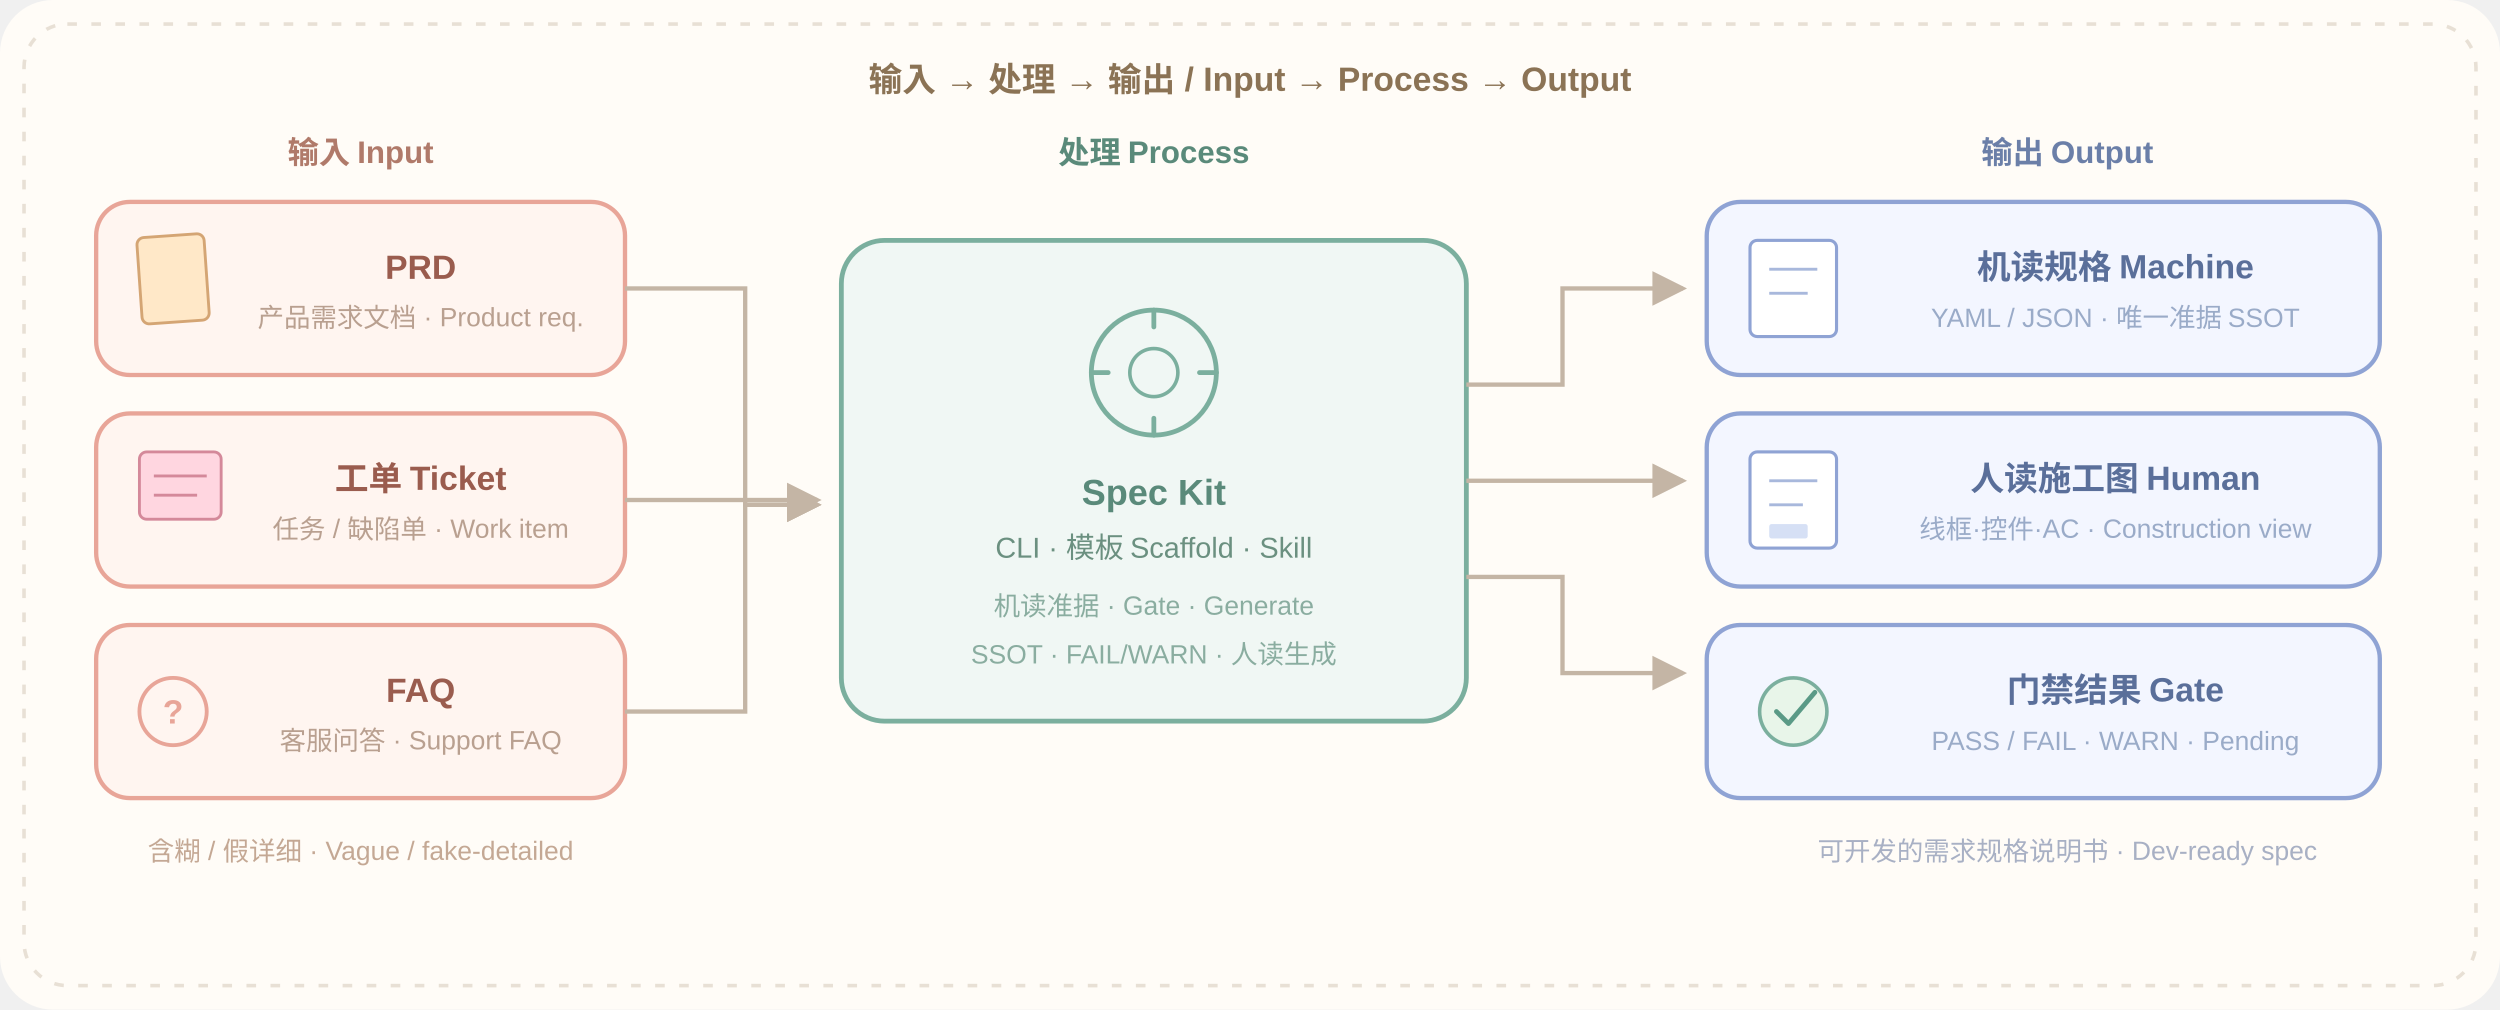
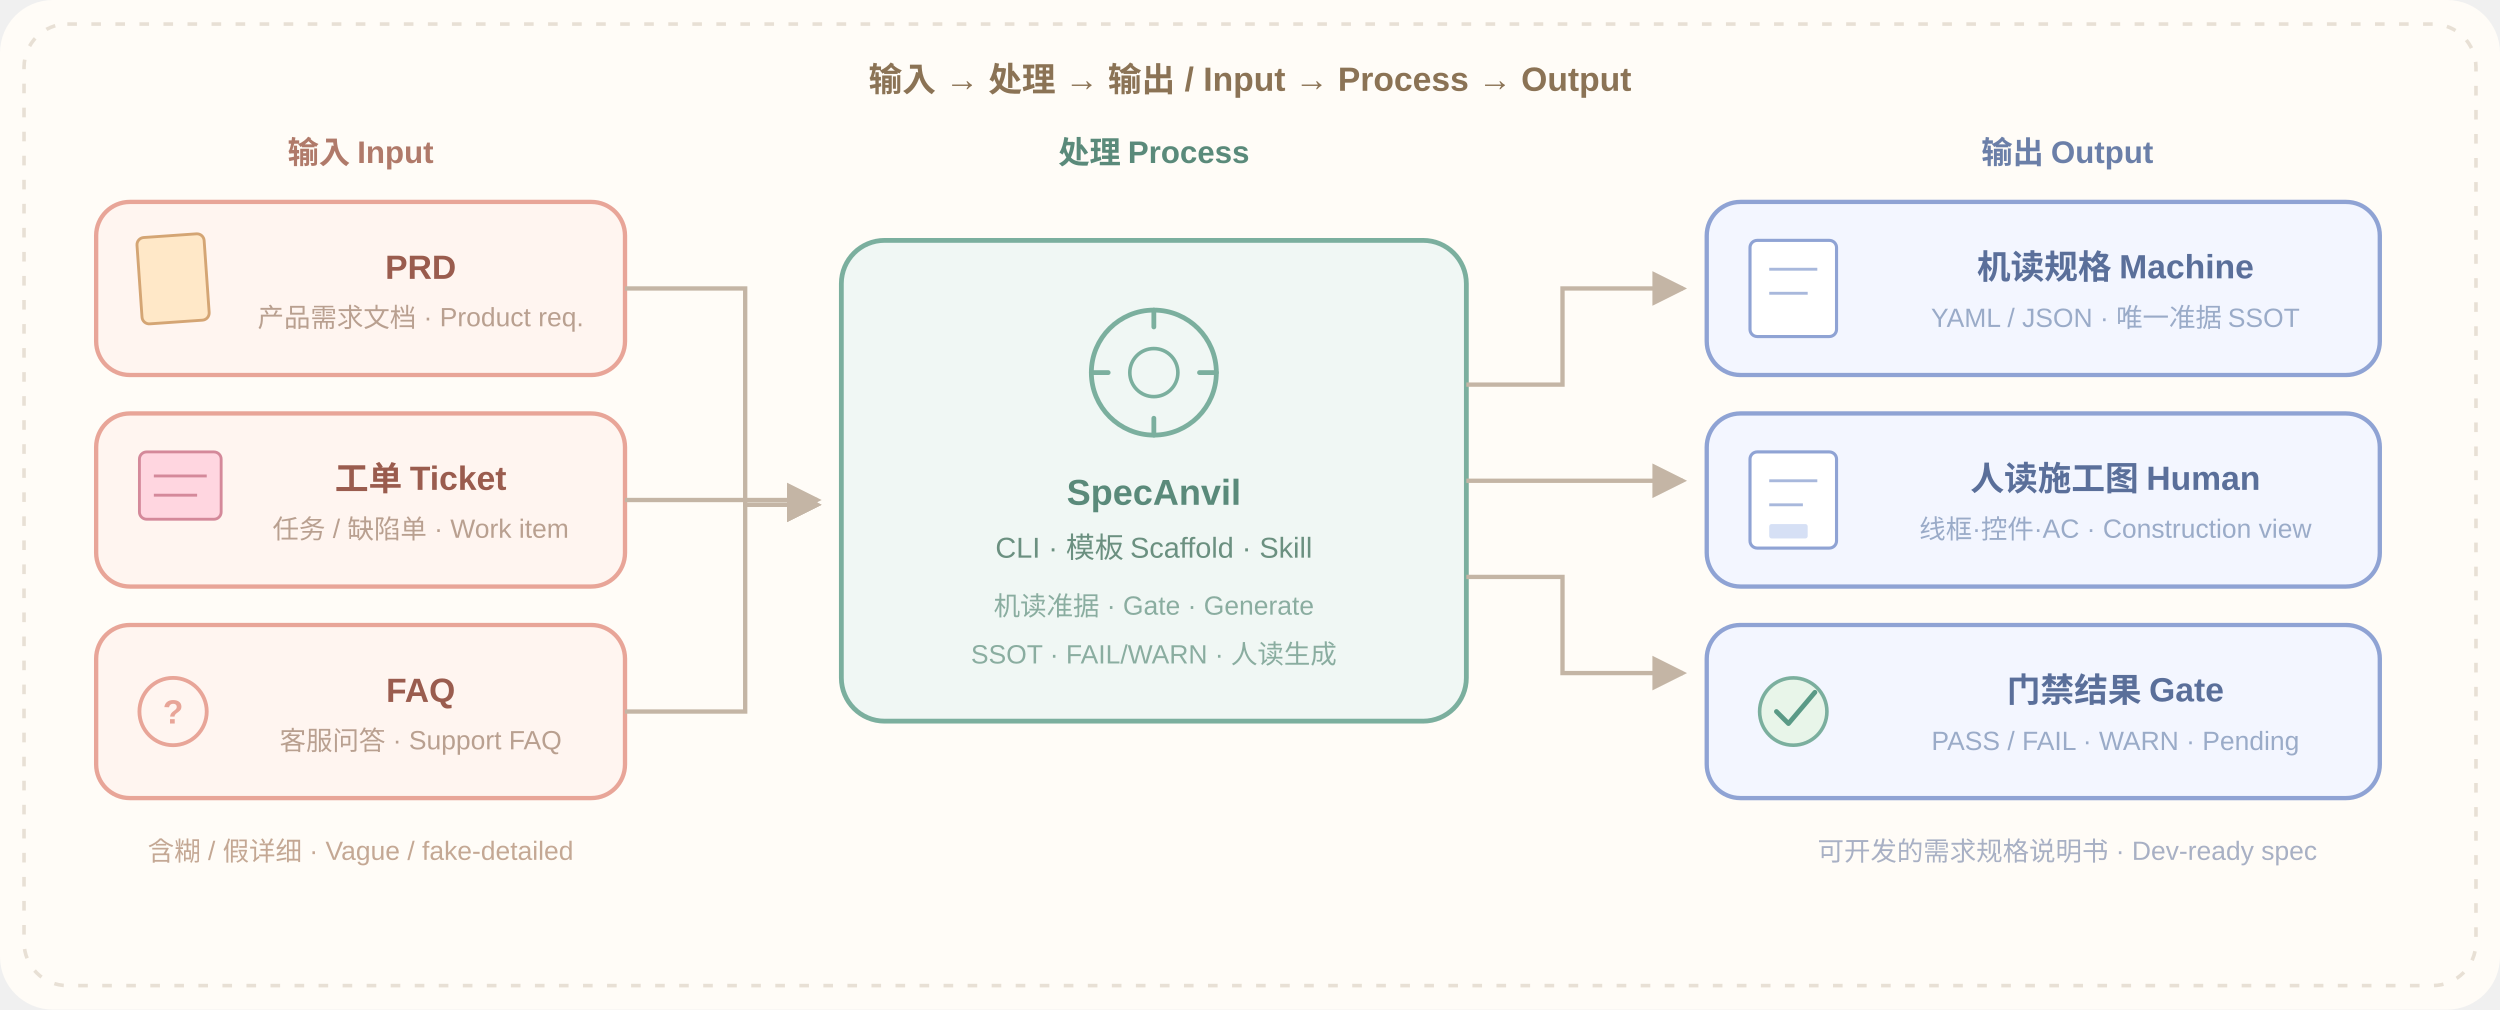
<svg xmlns="http://www.w3.org/2000/svg" viewBox="0 0 1040 420" width="1040" height="420" role="img" aria-label="Input Process Output bilingual">
  <defs>
    <style>
      .t { font-family: "Hiragino Maru Gothic ProN", "Yu Gothic", "PingFang SC", "Helvetica Neue", Arial, sans-serif; }
    </style>
    <marker id="arr" markerWidth="8" markerHeight="8" refX="7" refY="4" orient="auto">
      <path d="M0,0 L8,4 L0,8 Z" fill="#C4B5A5" />
    </marker>
  </defs>
  <rect width="1040" height="420" rx="22" fill="#FFFCF7" />
  <rect x="10" y="10" width="1020" height="400" rx="18" fill="none" stroke="#E8E0D5" stroke-width="1.5" stroke-dasharray="4 6" />
  <text x="520" y="38" text-anchor="middle" class="t" fill="#8B7355" font-size="14" font-weight="700">输入 → 处理 → 输出  /  Input → Process → Output</text>
  <text x="150" y="68" text-anchor="middle" class="t" fill="#B07A6A" font-size="13" font-weight="700">输入 Input</text>
  <rect x="40" y="84" width="220" height="72" rx="14" fill="#FFF5F0" stroke="#E8A598" stroke-width="1.8" />
  <rect x="58" y="98" width="28" height="36" rx="3" fill="#FFE8C8" stroke="#D4A574" stroke-width="1.2" transform="rotate(-4 72 116)" />
  <text x="175" y="116" text-anchor="middle" class="t" fill="#9A5C4E" font-size="14" font-weight="700">PRD</text>
  <text x="175" y="136" text-anchor="middle" class="t" fill="#B9A090" font-size="11">产品需求文档 · Product req.</text>
  <rect x="40" y="172" width="220" height="72" rx="14" fill="#FFF5F0" stroke="#E8A598" stroke-width="1.8" />
  <rect x="58" y="188" width="34" height="28" rx="3" fill="#FFD6E0" stroke="#D4899A" stroke-width="1.2" />
  <line x1="64" y1="198" x2="86" y2="198" stroke="#D4899A" stroke-width="1.2" />
  <line x1="64" y1="206" x2="82" y2="206" stroke="#D4899A" stroke-width="1.2" />
  <text x="175" y="204" text-anchor="middle" class="t" fill="#9A5C4E" font-size="14" font-weight="700">工单 Ticket</text>
  <text x="175" y="224" text-anchor="middle" class="t" fill="#B9A090" font-size="11">任务 / 缺陷单 · Work item</text>
  <rect x="40" y="260" width="220" height="72" rx="14" fill="#FFF5F0" stroke="#E8A598" stroke-width="1.8" />
  <circle cx="72" cy="296" r="14" fill="none" stroke="#E8A598" stroke-width="1.6" />
  <text x="72" y="301" text-anchor="middle" class="t" fill="#E8A598" font-size="14" font-weight="700">?</text>
  <text x="175" y="292" text-anchor="middle" class="t" fill="#9A5C4E" font-size="14" font-weight="700">FAQ</text>
  <text x="175" y="312" text-anchor="middle" class="t" fill="#B9A090" font-size="11">客服问答 · Support FAQ</text>
  <text x="150" y="358" text-anchor="middle" class="t" fill="#C4A894" font-size="11">含糊 / 假详细 · Vague / fake-detailed</text>
  <path d="M260 120 H310 V210 H340" fill="none" stroke="#C4B5A5" stroke-width="1.8" marker-end="url(#arr)" />
  <path d="M260 208 H340" fill="none" stroke="#C4B5A5" stroke-width="1.8" marker-end="url(#arr)" />
  <path d="M260 296 H310 V210 H340" fill="none" stroke="#C4B5A5" stroke-width="1.8" marker-end="url(#arr)" />
  <text x="480" y="68" text-anchor="middle" class="t" fill="#5A8A7A" font-size="13" font-weight="700">处理 Process</text>
  <rect x="350" y="100" width="260" height="200" rx="18" fill="#F0F7F4" stroke="#7BAF9E" stroke-width="2" />
  <circle cx="480" cy="155" r="26" fill="none" stroke="#7BAF9E" stroke-width="2" />
  <circle cx="480" cy="155" r="10" fill="none" stroke="#7BAF9E" stroke-width="1.5" />
  <line x1="480" y1="129" x2="480" y2="136" stroke="#7BAF9E" stroke-width="2" stroke-linecap="round" />
  <line x1="480" y1="174" x2="480" y2="181" stroke="#7BAF9E" stroke-width="2" stroke-linecap="round" />
  <line x1="454" y1="155" x2="461" y2="155" stroke="#7BAF9E" stroke-width="2" stroke-linecap="round" />
  <line x1="499" y1="155" x2="506" y2="155" stroke="#7BAF9E" stroke-width="2" stroke-linecap="round" />
-   <text x="480" y="210" text-anchor="middle" class="t" fill="#5A8A7A" font-size="15" font-weight="700">Spec Kit</text>
+   <text x="480" y="210" text-anchor="middle" class="t" fill="#5A8A7A" font-size="15" font-weight="700">SpecAnvil</text>
  <text x="480" y="232" text-anchor="middle" class="t" fill="#6B9080" font-size="12">CLI · 模板 Scaffold · Skill</text>
  <text x="480" y="256" text-anchor="middle" class="t" fill="#8AADA0" font-size="11">机读准据 · Gate · Generate</text>
  <text x="480" y="276" text-anchor="middle" class="t" fill="#8AADA0" font-size="11">SSOT · FAIL/WARN · 人读生成</text>
  <path d="M610 160 H650 V120 H700" fill="none" stroke="#C4B5A5" stroke-width="1.8" marker-end="url(#arr)" />
  <path d="M610 200 H700" fill="none" stroke="#C4B5A5" stroke-width="1.8" marker-end="url(#arr)" />
  <path d="M610 240 H650 V280 H700" fill="none" stroke="#C4B5A5" stroke-width="1.8" marker-end="url(#arr)" />
  <text x="860" y="68" text-anchor="middle" class="t" fill="#6B7FA8" font-size="13" font-weight="700">输出 Output</text>
  <rect x="710" y="84" width="280" height="72" rx="14" fill="#F3F6FF" stroke="#8FA3D4" stroke-width="1.8" />
  <rect x="728" y="100" width="36" height="40" rx="3" fill="#FFFFFF" stroke="#8FA3D4" stroke-width="1.3" />
  <line x1="736" y1="112" x2="756" y2="112" stroke="#A8B8DC" stroke-width="1.2" />
  <line x1="736" y1="122" x2="752" y2="122" stroke="#A8B8DC" stroke-width="1.2" />
  <text x="880" y="116" text-anchor="middle" class="t" fill="#5A6F9A" font-size="14" font-weight="700">机读规格 Machine</text>
  <text x="880" y="136" text-anchor="middle" class="t" fill="#9AABC8" font-size="11">YAML / JSON · 唯一准据 SSOT</text>
  <rect x="710" y="172" width="280" height="72" rx="14" fill="#F3F6FF" stroke="#8FA3D4" stroke-width="1.8" />
  <rect x="728" y="188" width="36" height="40" rx="3" fill="#FFFFFF" stroke="#8FA3D4" stroke-width="1.3" />
  <line x1="736" y1="200" x2="756" y2="200" stroke="#A8B8DC" stroke-width="1.2" />
  <line x1="736" y1="210" x2="750" y2="210" stroke="#A8B8DC" stroke-width="1.2" />
  <rect x="736" y="218" width="16" height="6" rx="1" fill="#D6E0F5" />
  <text x="880" y="204" text-anchor="middle" class="t" fill="#5A6F9A" font-size="14" font-weight="700">人读施工图 Human</text>
  <text x="880" y="224" text-anchor="middle" class="t" fill="#9AABC8" font-size="11">线框·控件·AC · Construction view</text>
  <rect x="710" y="260" width="280" height="72" rx="14" fill="#F3F6FF" stroke="#8FA3D4" stroke-width="1.8" />
  <circle cx="746" cy="296" r="14" fill="#E8F5E9" stroke="#7BAF9E" stroke-width="1.5" />
  <path d="M739 296 L744 301 L755 288" fill="none" stroke="#5A9A86" stroke-width="2" stroke-linecap="round" stroke-linejoin="round" />
  <text x="880" y="292" text-anchor="middle" class="t" fill="#5A6F9A" font-size="14" font-weight="700">门禁结果 Gate</text>
  <text x="880" y="312" text-anchor="middle" class="t" fill="#9AABC8" font-size="11">PASS / FAIL · WARN · Pending</text>
  <text x="860" y="358" text-anchor="middle" class="t" fill="#A8B0C4" font-size="11">可开发的需求规格说明书 · Dev-ready spec</text>
</svg>
